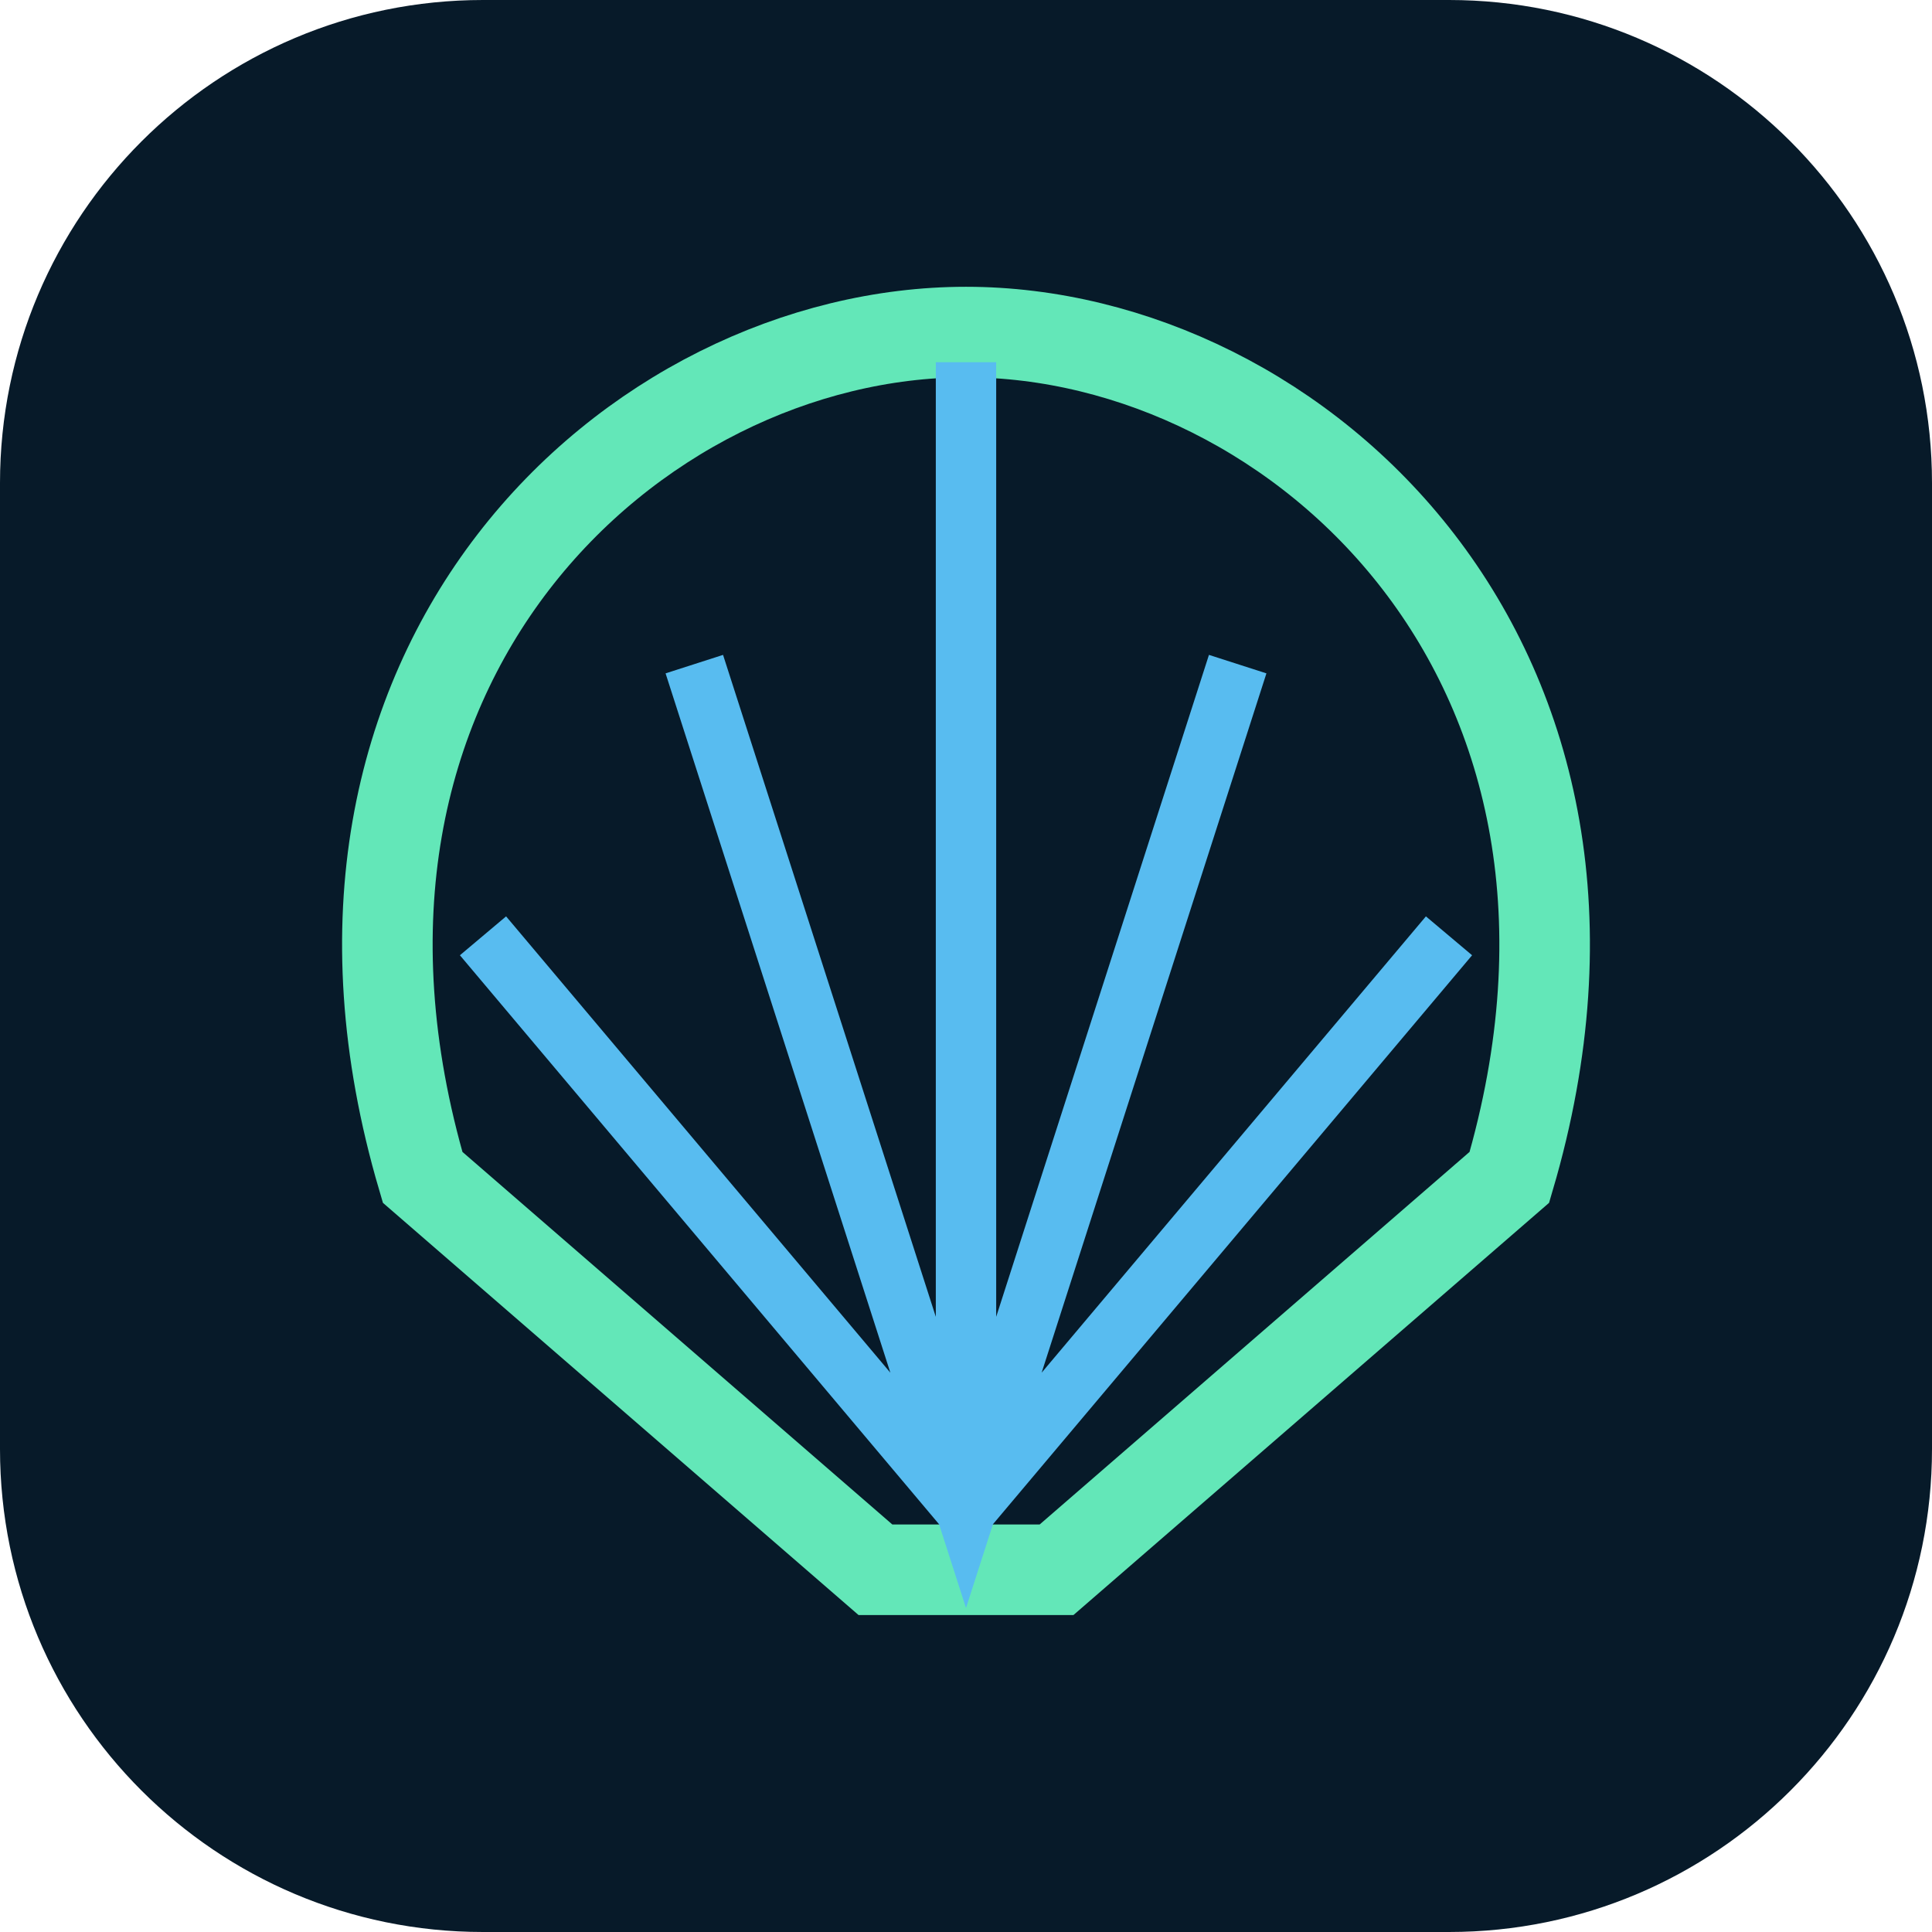
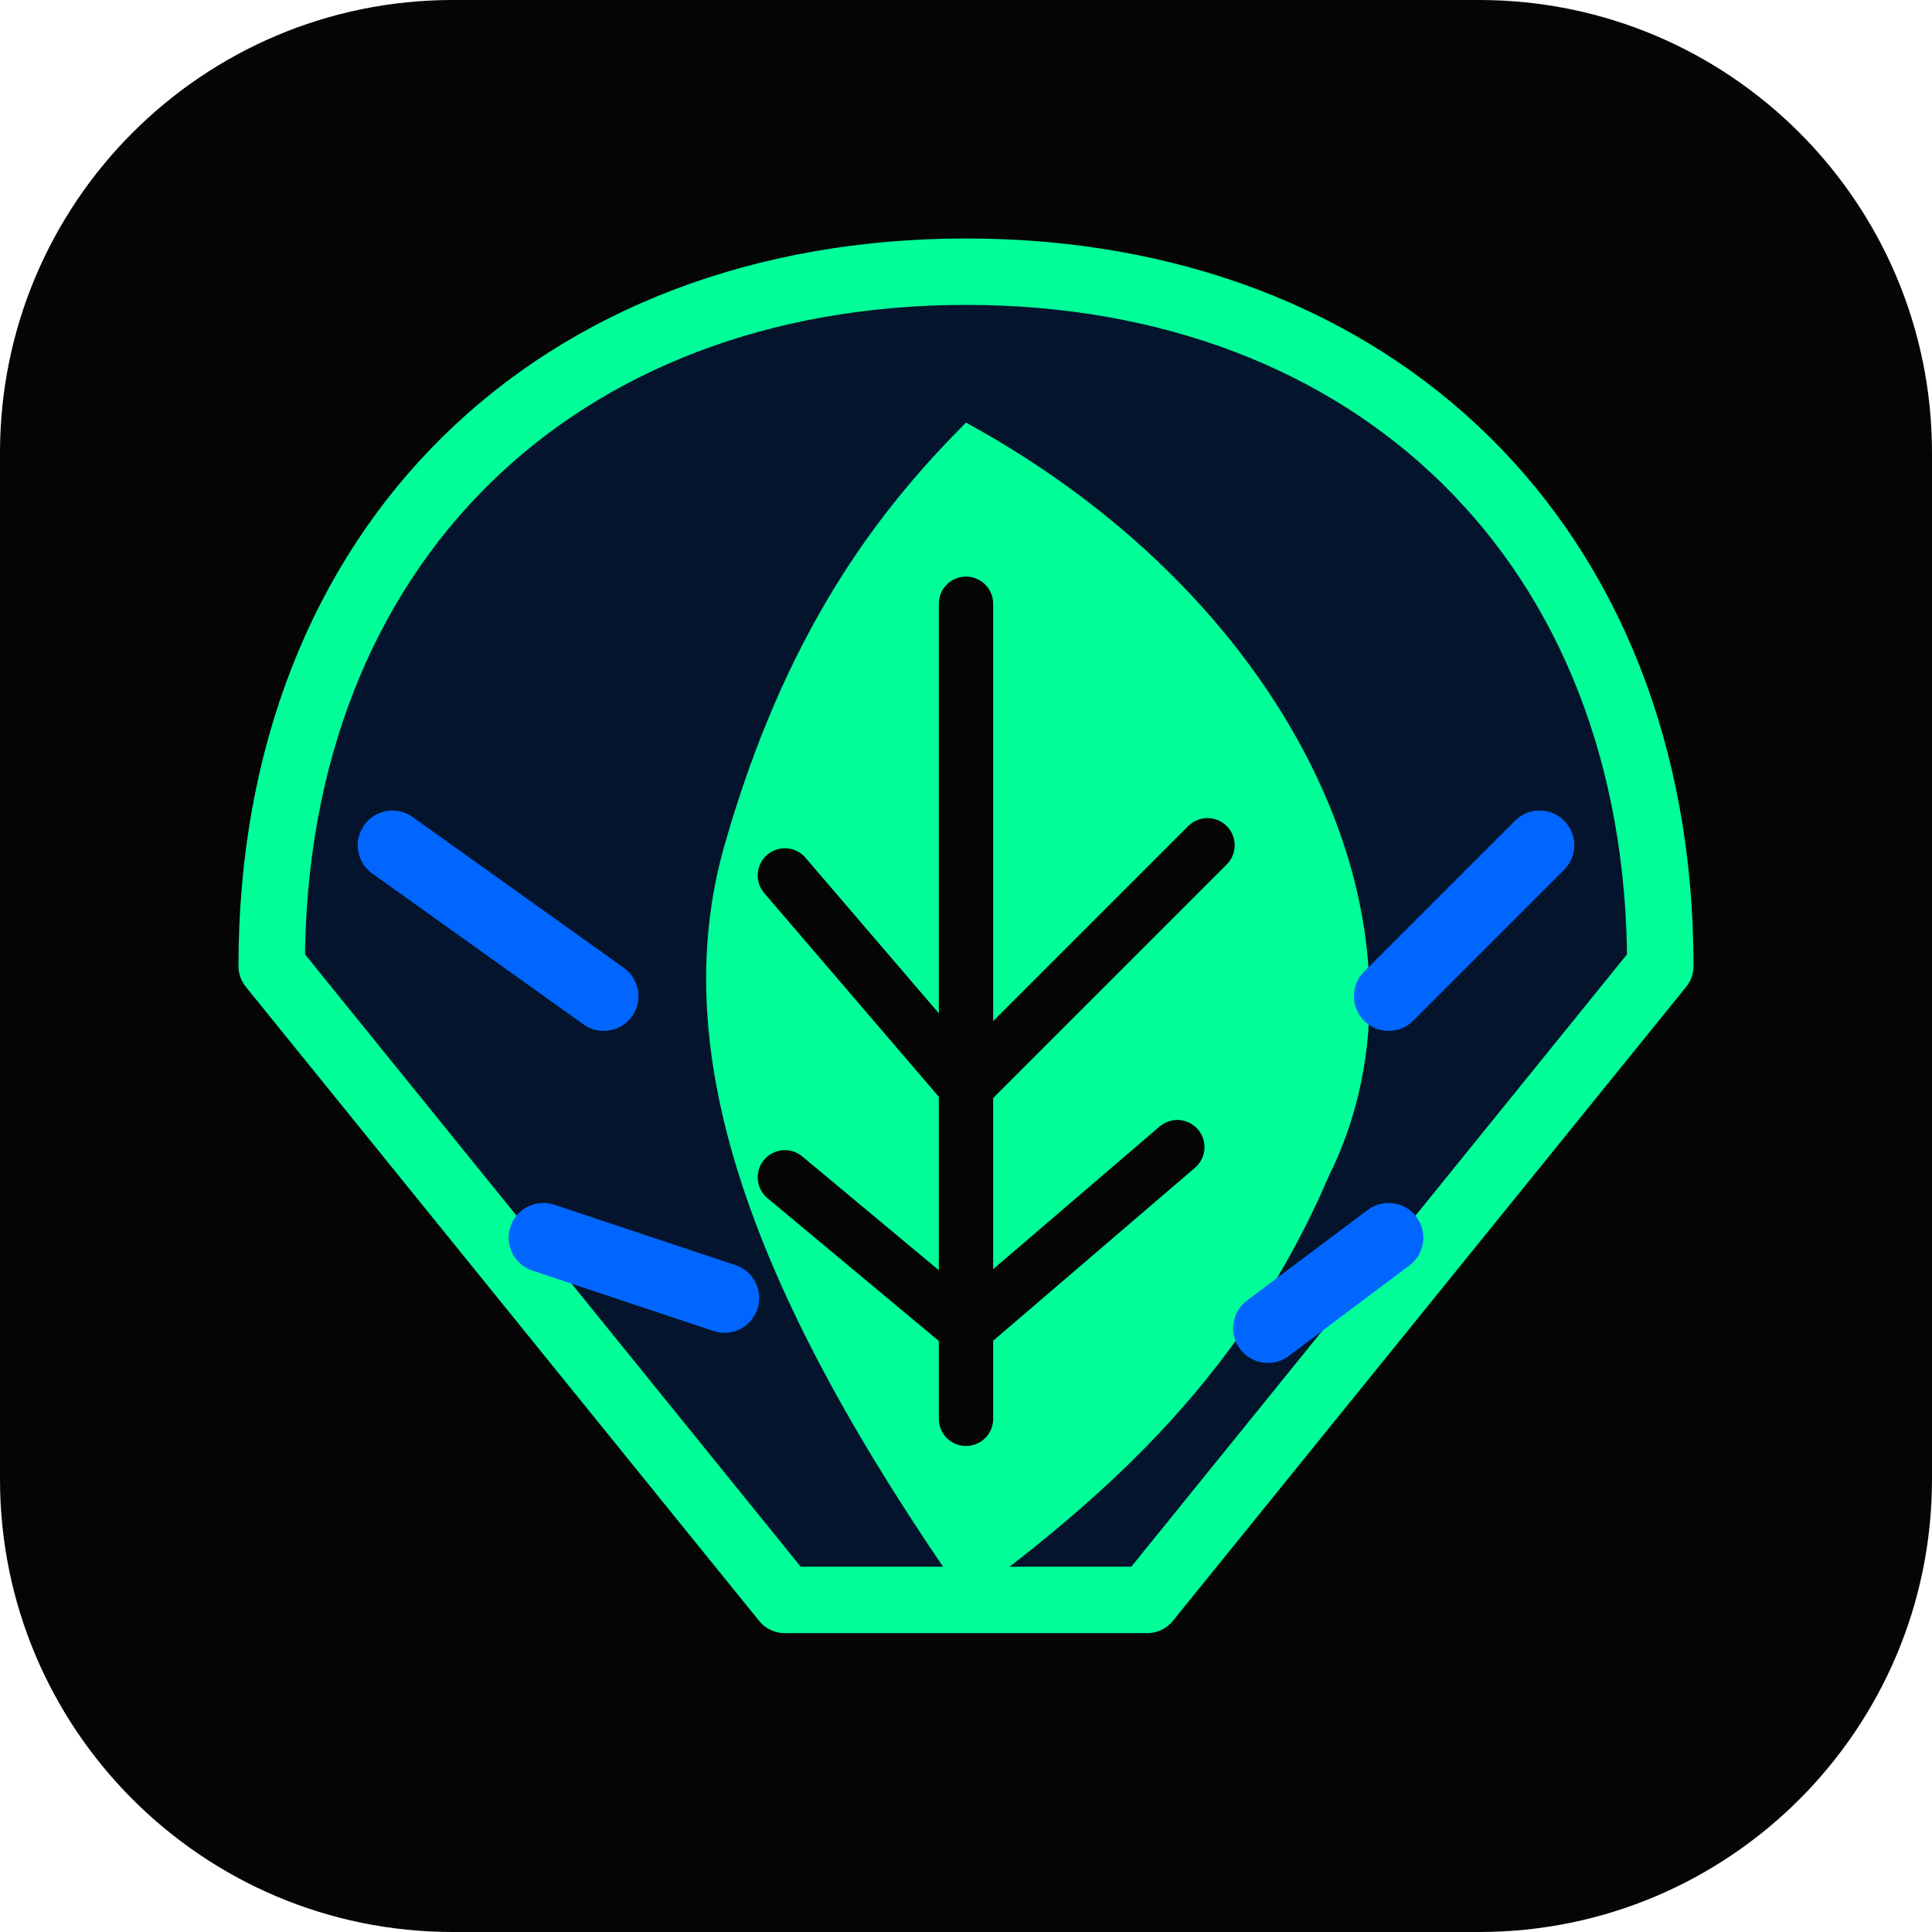
- <svg xmlns="http://www.w3.org/2000/svg" viewBox="0 0 64 64">
-   <rect width="64" height="64" rx="16" fill="#071a29" />
-   <path d="M14 39c-5-17 7-28 18-28s23 11 18 28L35 52h-6Z" fill="none" stroke="#63e7b8" stroke-width="3" />
-   <path d="m23 22 9 28 9-28M16 31l16 19 16-19M32 12v38" fill="none" stroke="#58bcf0" stroke-width="2" />
+ <svg xmlns="http://www.w3.org/2000/svg" width="64" height="64" viewBox="0 0 64 64" fill="none">
+   <rect width="64" height="64" rx="15" fill="#050505" />
+   <path d="M9 32C9 18 18.5 9 32 9C45.5 9 55 18 55 32L38 53H26L9 32Z" fill="#0066FF" fill-opacity=".16" stroke="#00FF99" stroke-width="2.2" stroke-linejoin="round" />
+   <path d="M32 14C43 20 48 31 44 39C41 46 36 50 32 53C25 43 22 35 24 28C26 21 29 17 32 14Z" fill="#00FF99" />
+   <path d="M32 20V47M26 29L32 36L40 28M26 39L32 44L39 38" stroke="#050505" stroke-width="1.8" stroke-linecap="round" stroke-linejoin="round" />
+   <path d="M13 28L20 33M51 28L46 33M18 41L24 43M46 41L42 44" stroke="#0066FF" stroke-width="2.3" stroke-linecap="round" />
</svg>
